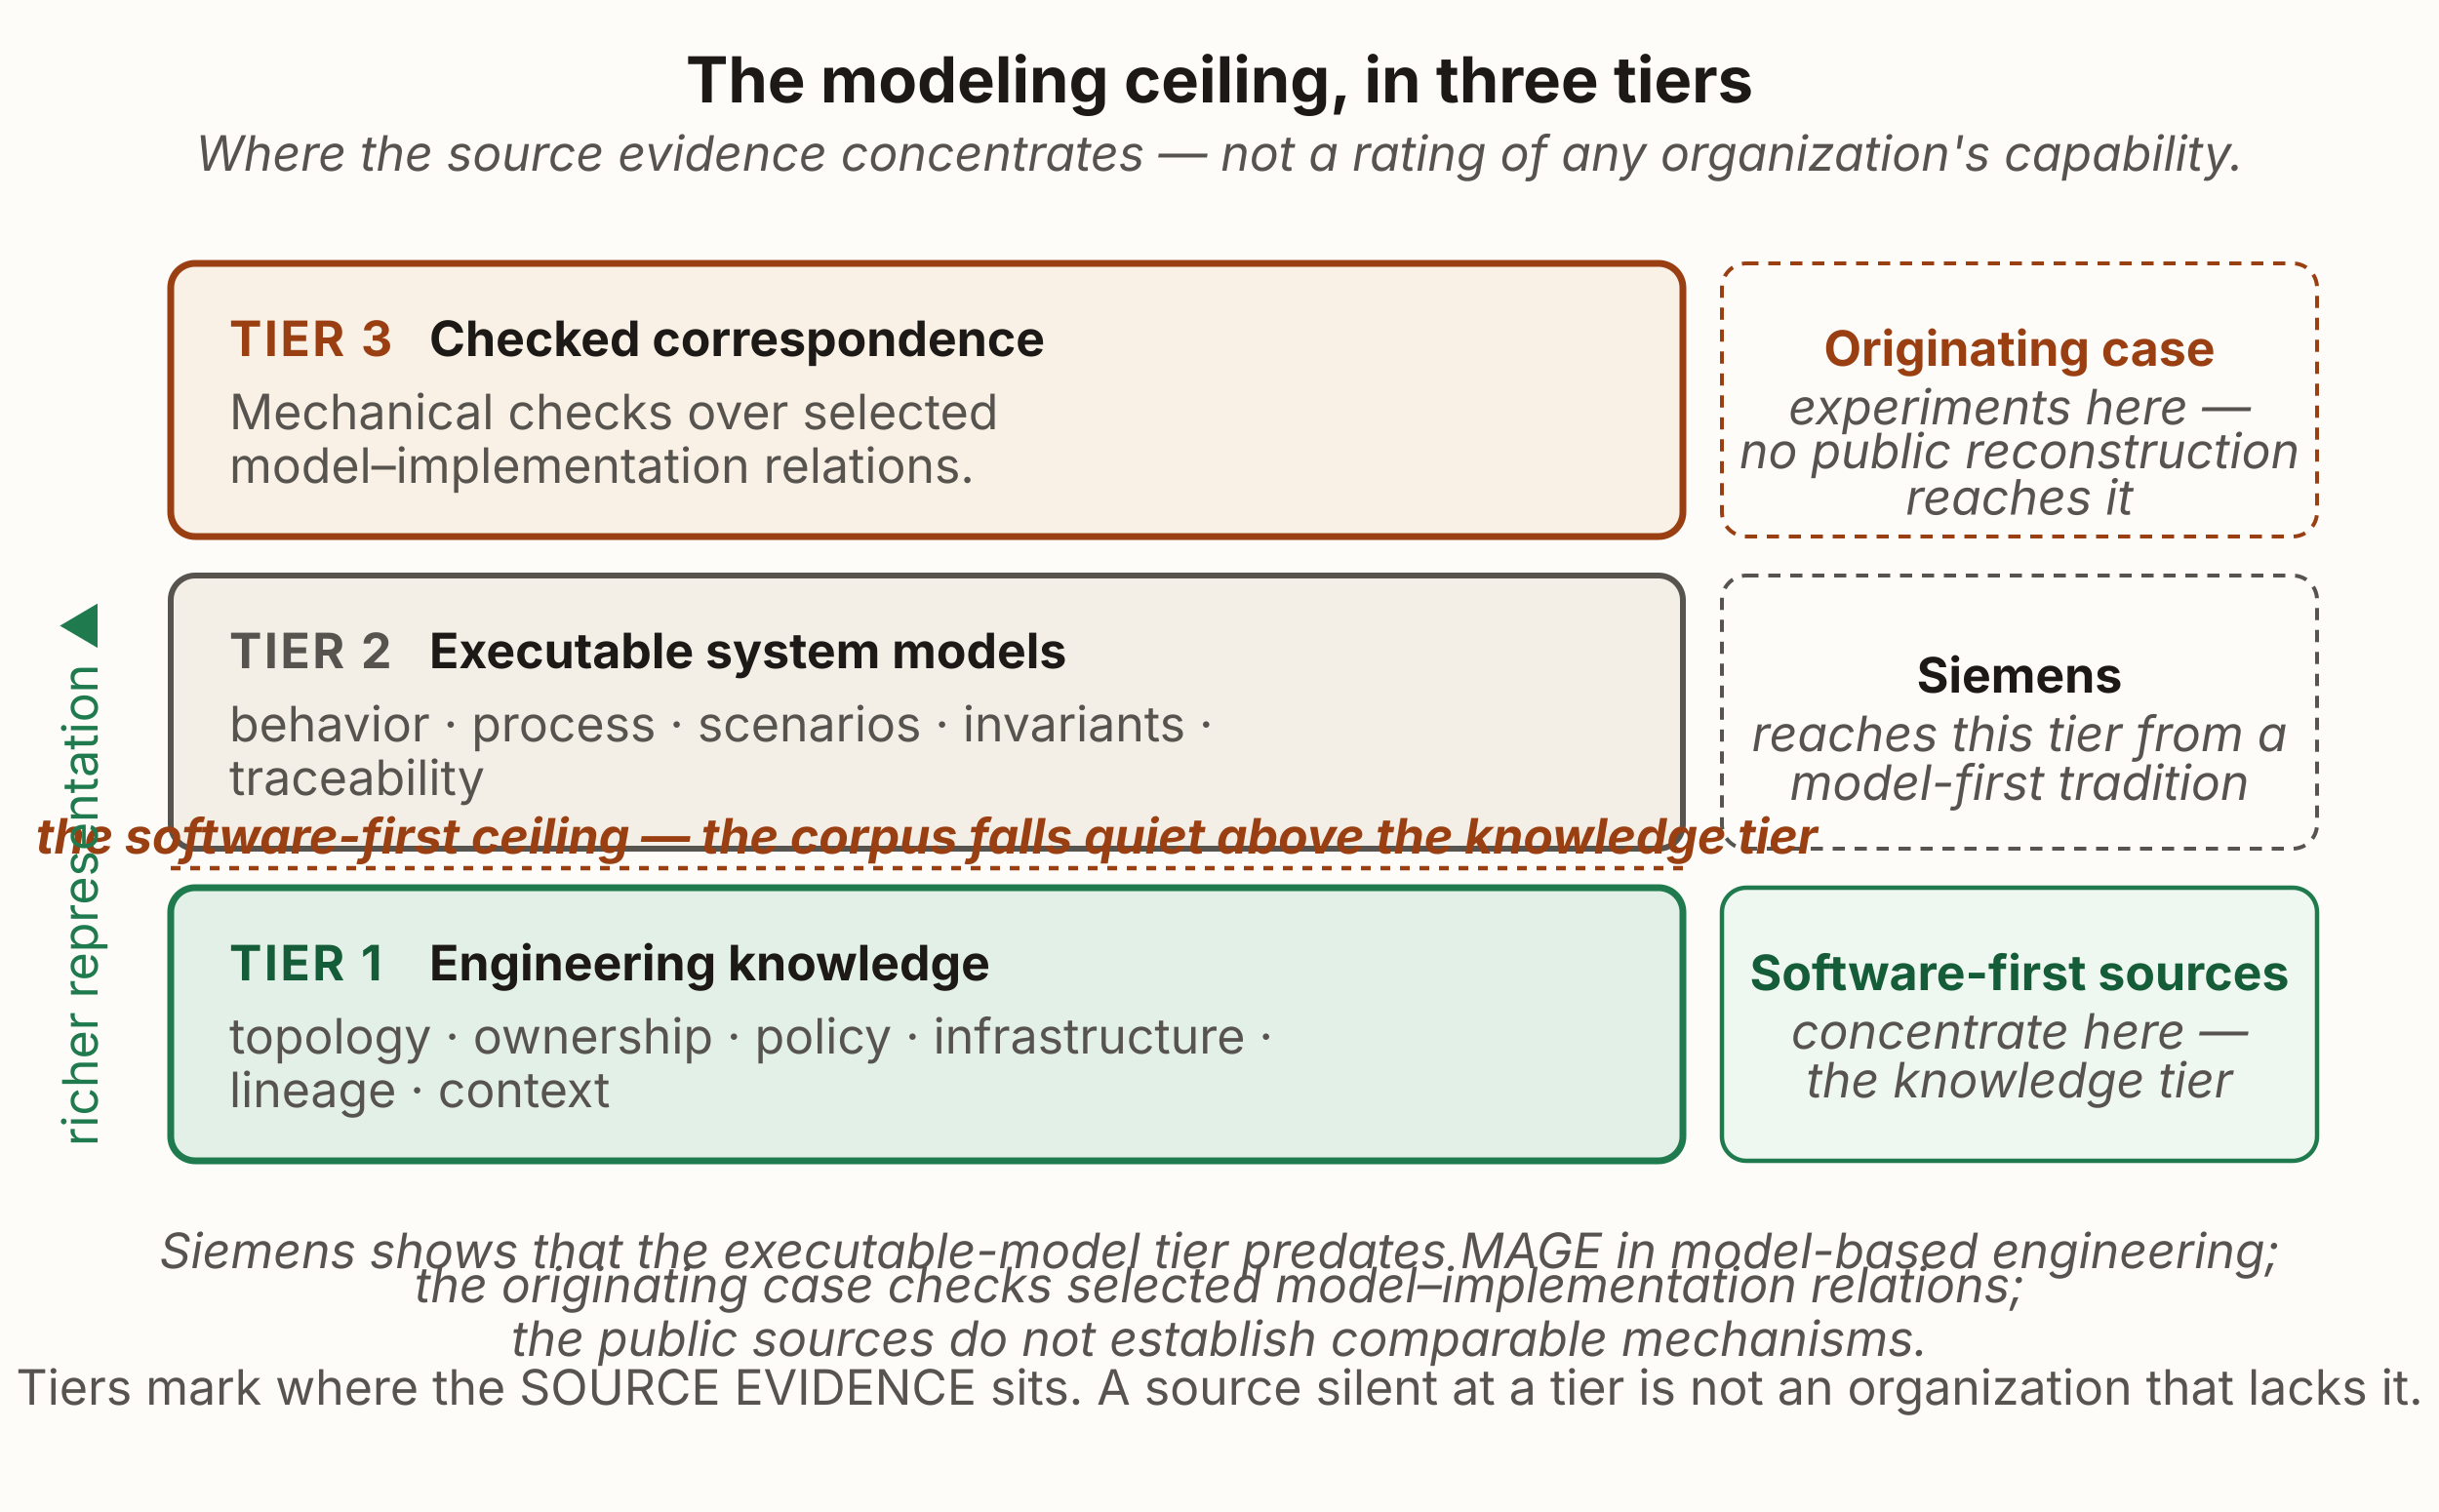
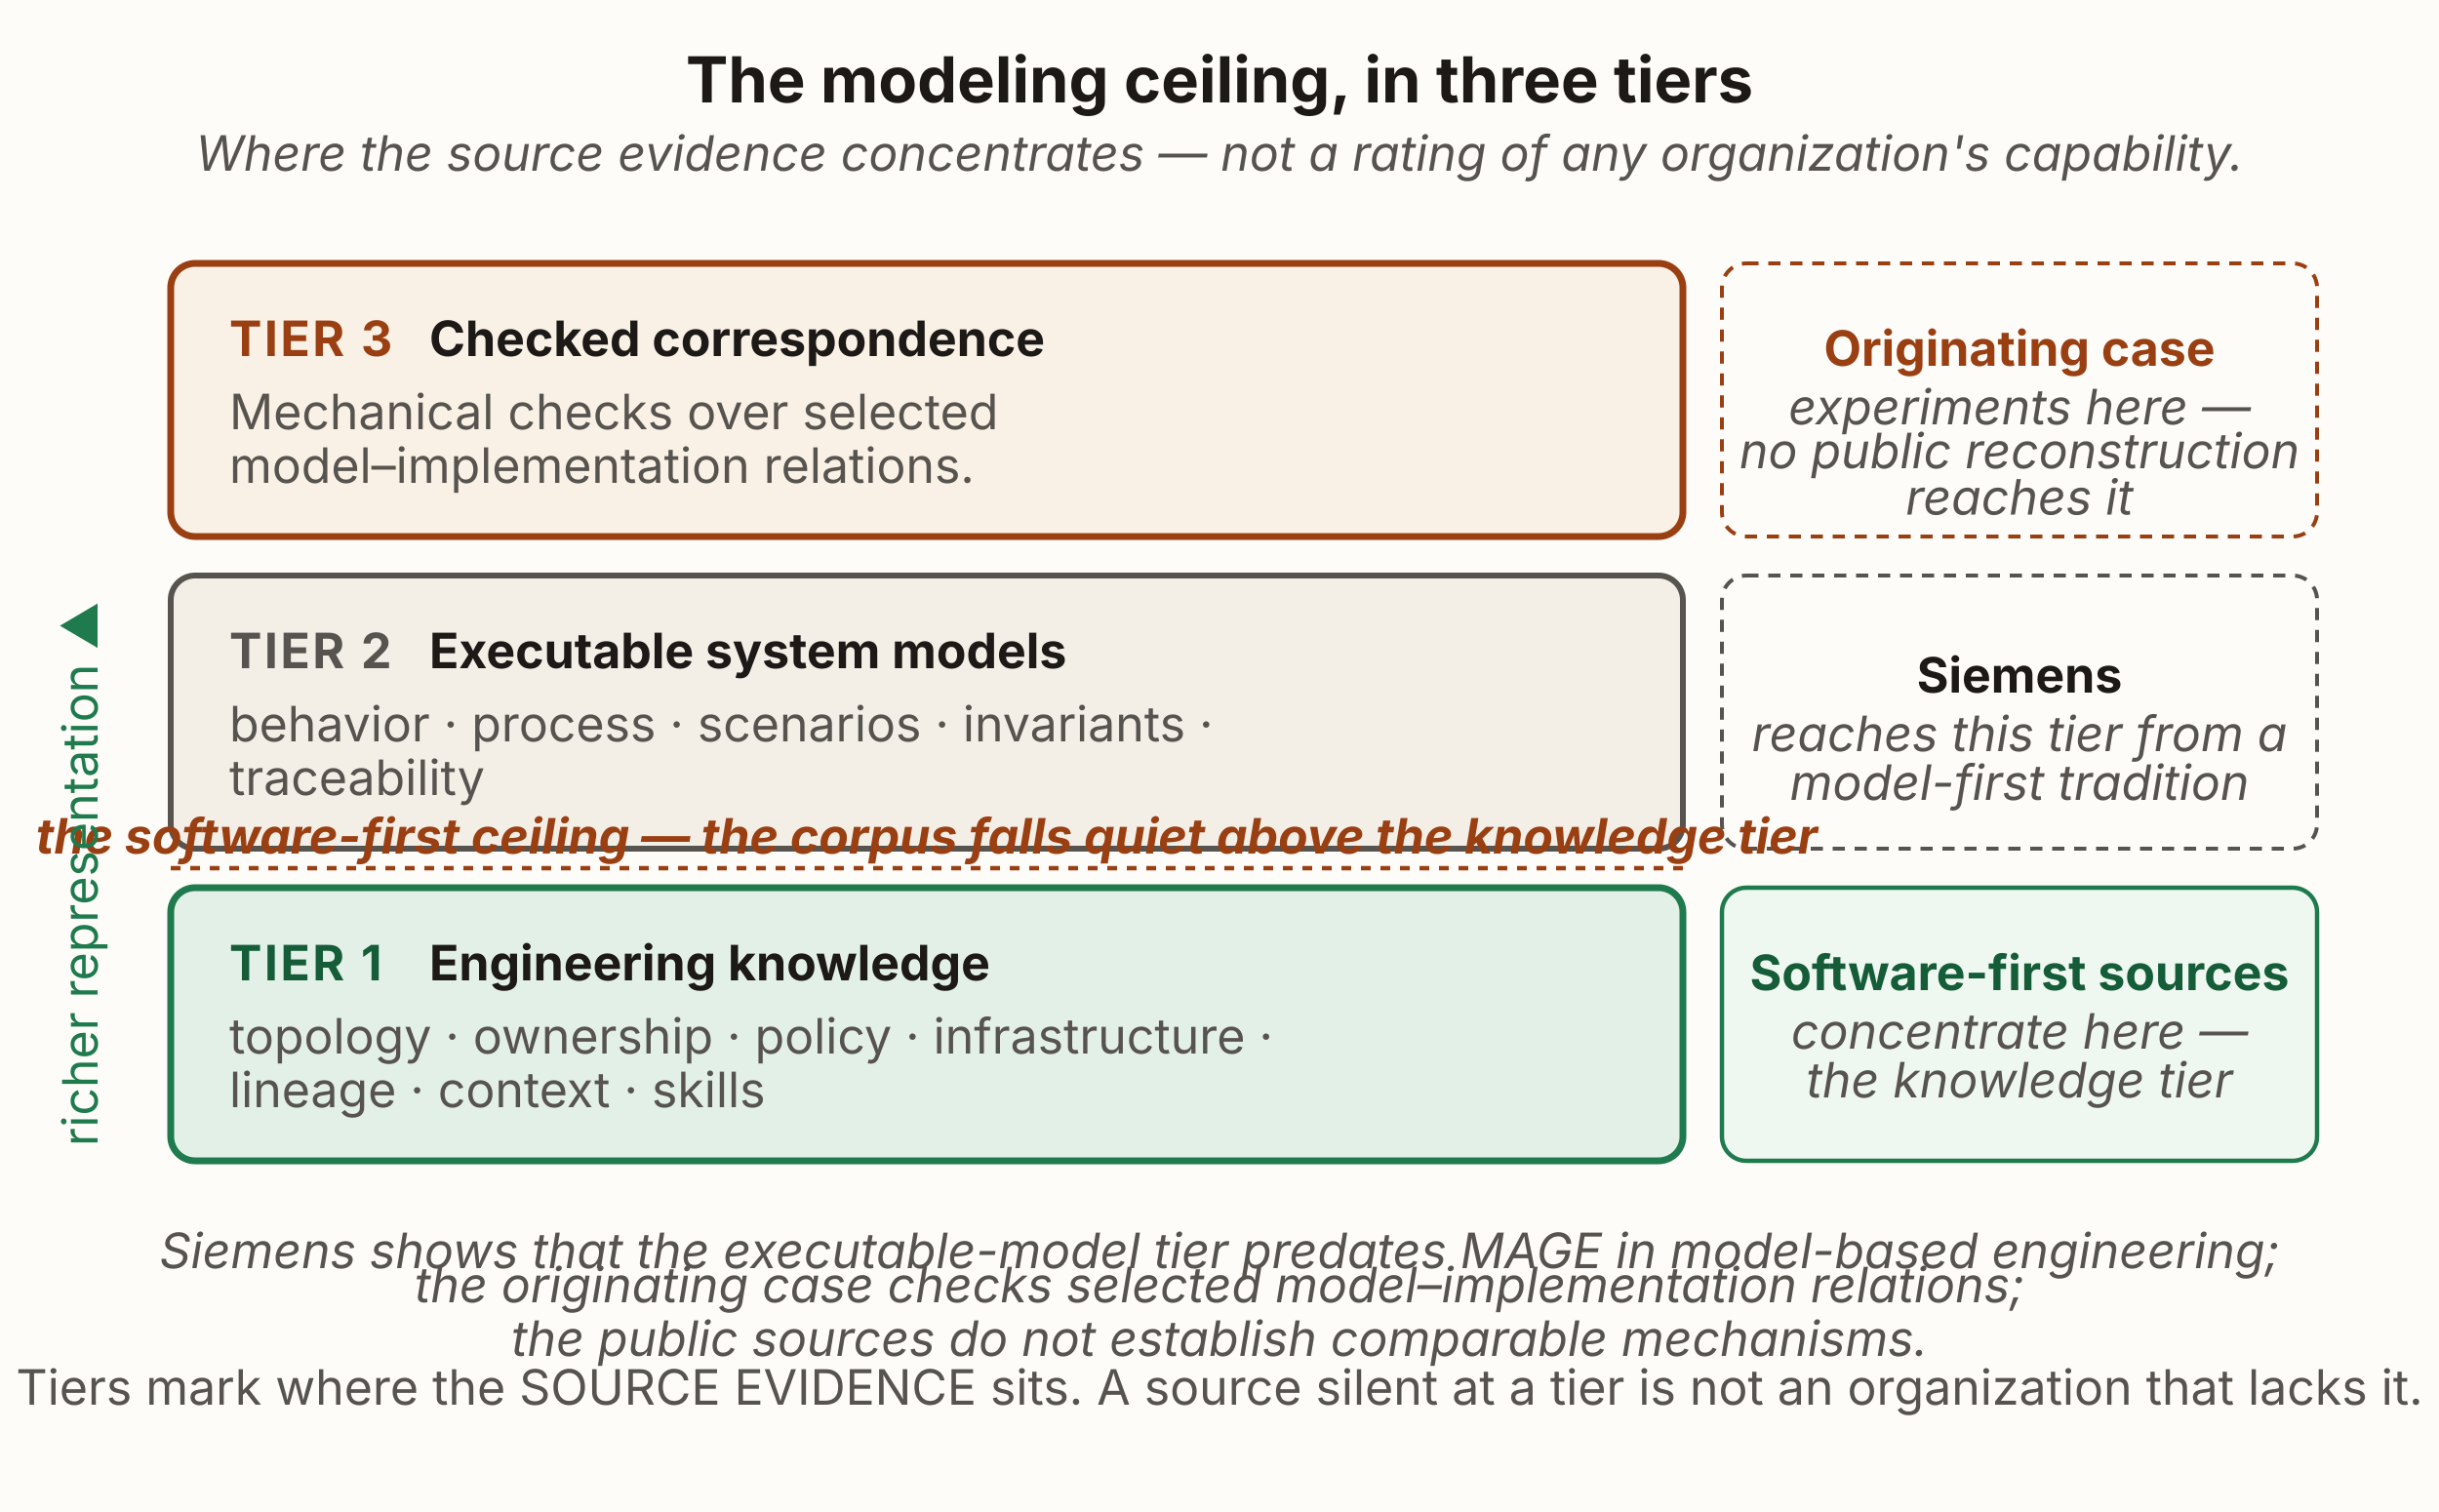
<svg xmlns="http://www.w3.org/2000/svg" viewBox="0 0 1000 620" width="1000" height="620" role="group" aria-labelledby="mctTitle mctDesc" font-family="'Source Sans 3', -apple-system, 'Segoe UI', sans-serif">
  <rect x="0" y="0" width="1000" height="620" fill="#fdfcf9" />
  <text x="500" y="42" text-anchor="middle" font-size="26" font-weight="700" fill="#1c1917">The modeling ceiling, in three tiers</text>
  <text x="500" y="70" text-anchor="middle" font-size="20" font-style="italic" fill="#57534e">Where the source evidence concentrates — not a rating of any organization's capability.</text>
  <rect x="70" y="108" width="620" height="112" rx="10" fill="#faf1e6" stroke="#9a3f12" stroke-width="2.8" />
  <text x="94" y="146" font-size="20" font-weight="700" letter-spacing="1" fill="#9a3f12">TIER 3</text>
  <text x="176" y="146" font-size="20" font-weight="700" fill="#1c1917">Checked correspondence</text>
  <text x="94" y="176" font-size="20" fill="#57534e">Mechanical checks over selected</text>
  <text x="94" y="198" font-size="20" fill="#57534e">model–implementation relations.</text>
  <rect x="706" y="108" width="244" height="112" rx="10" fill="#fdfcf9" stroke="#9a3f12" stroke-width="1.6" stroke-dasharray="5 4" />
  <text x="828" y="150" text-anchor="middle" font-size="20" font-weight="700" fill="#9a3f12">Originating case</text>
  <text x="828" y="174" text-anchor="middle" font-size="20" font-style="italic" fill="#57534e">experiments here —</text>
  <text x="828" y="192" text-anchor="middle" font-size="20" font-style="italic" fill="#57534e">no public reconstruction</text>
  <text x="828" y="211" text-anchor="middle" font-size="20" font-style="italic" fill="#57534e">reaches it</text>
  <rect x="70" y="236" width="620" height="112" rx="10" fill="#f3efe7" stroke="#57534e" stroke-width="2.4" />
  <text x="94" y="274" font-size="20" font-weight="700" letter-spacing="1" fill="#57534e">TIER 2</text>
  <text x="176" y="274" font-size="20" font-weight="700" fill="#1c1917">Executable system models</text>
  <text x="94" y="304" font-size="20" fill="#57534e">behavior · process · scenarios · invariants ·</text>
  <text x="94" y="326" font-size="20" fill="#57534e">traceability</text>
  <rect x="706" y="236" width="244" height="112" rx="10" fill="#fdfcf9" stroke="#57534e" stroke-width="1.6" stroke-dasharray="5 4" />
  <text x="828" y="284" text-anchor="middle" font-size="20" font-weight="700" fill="#1c1917">Siemens</text>
  <text x="828" y="308" text-anchor="middle" font-size="20" font-style="italic" fill="#57534e">reaches this tier from a</text>
  <text x="828" y="328" text-anchor="middle" font-size="20" font-style="italic" fill="#57534e">model-first tradition</text>
  <rect x="70" y="364" width="620" height="112" rx="10" fill="#e3f0e7" stroke="#1f7a4d" stroke-width="2.8" />
  <text x="94" y="402" font-size="20" font-weight="700" letter-spacing="1" fill="#155c38">TIER 1</text>
  <text x="176" y="402" font-size="20" font-weight="700" fill="#1c1917">Engineering knowledge</text>
  <text x="94" y="432" font-size="20" fill="#57534e">topology · ownership · policy · infrastructure ·</text>
-   <text x="94" y="454" font-size="20" fill="#57534e">lineage · context</text>
+   <text x="94" y="454" font-size="20" fill="#57534e">lineage · context · skills</text>
  <rect x="706" y="364" width="244" height="112" rx="10" fill="#eef7f0" stroke="#1f7a4d" stroke-width="1.8" />
  <text x="828" y="406" text-anchor="middle" font-size="20" font-weight="700" fill="#155c38">Software-first sources</text>
  <text x="828" y="430" text-anchor="middle" font-size="20" font-style="italic" fill="#57534e">concentrate here —</text>
  <text x="828" y="450" text-anchor="middle" font-size="20" font-style="italic" fill="#57534e">the knowledge tier</text>
  <line x1="70" y1="356" x2="690" y2="356" stroke="#9a3f12" stroke-width="1.8" stroke-dasharray="4 4" />
  <text x="380" y="350" text-anchor="middle" font-size="20" font-style="italic" font-weight="700" fill="#9a3f12">the software-first ceiling — the corpus falls quiet above the knowledge tier</text>
  <text x="40" y="470" font-size="20" fill="#1f7a4d" transform="rotate(-90 40 470)">richer representation ▲</text>
  <text x="500" y="520" text-anchor="middle" font-size="20" font-style="italic" fill="#57534e">Siemens shows that the executable-model tier predates MAGE in model-based engineering;</text>
  <text x="500" y="534" text-anchor="middle" font-size="20" font-style="italic" fill="#57534e">the originating case checks selected model–implementation relations;</text>
  <text x="500" y="556" text-anchor="middle" font-size="20" font-style="italic" fill="#57534e">the public sources do not establish comparable mechanisms.</text>
  <text x="500" y="576" text-anchor="middle" font-size="20" fill="#57534e">Tiers mark where the SOURCE EVIDENCE sits. A source silent at a tier is not an organization that lacks it.</text>
</svg>
